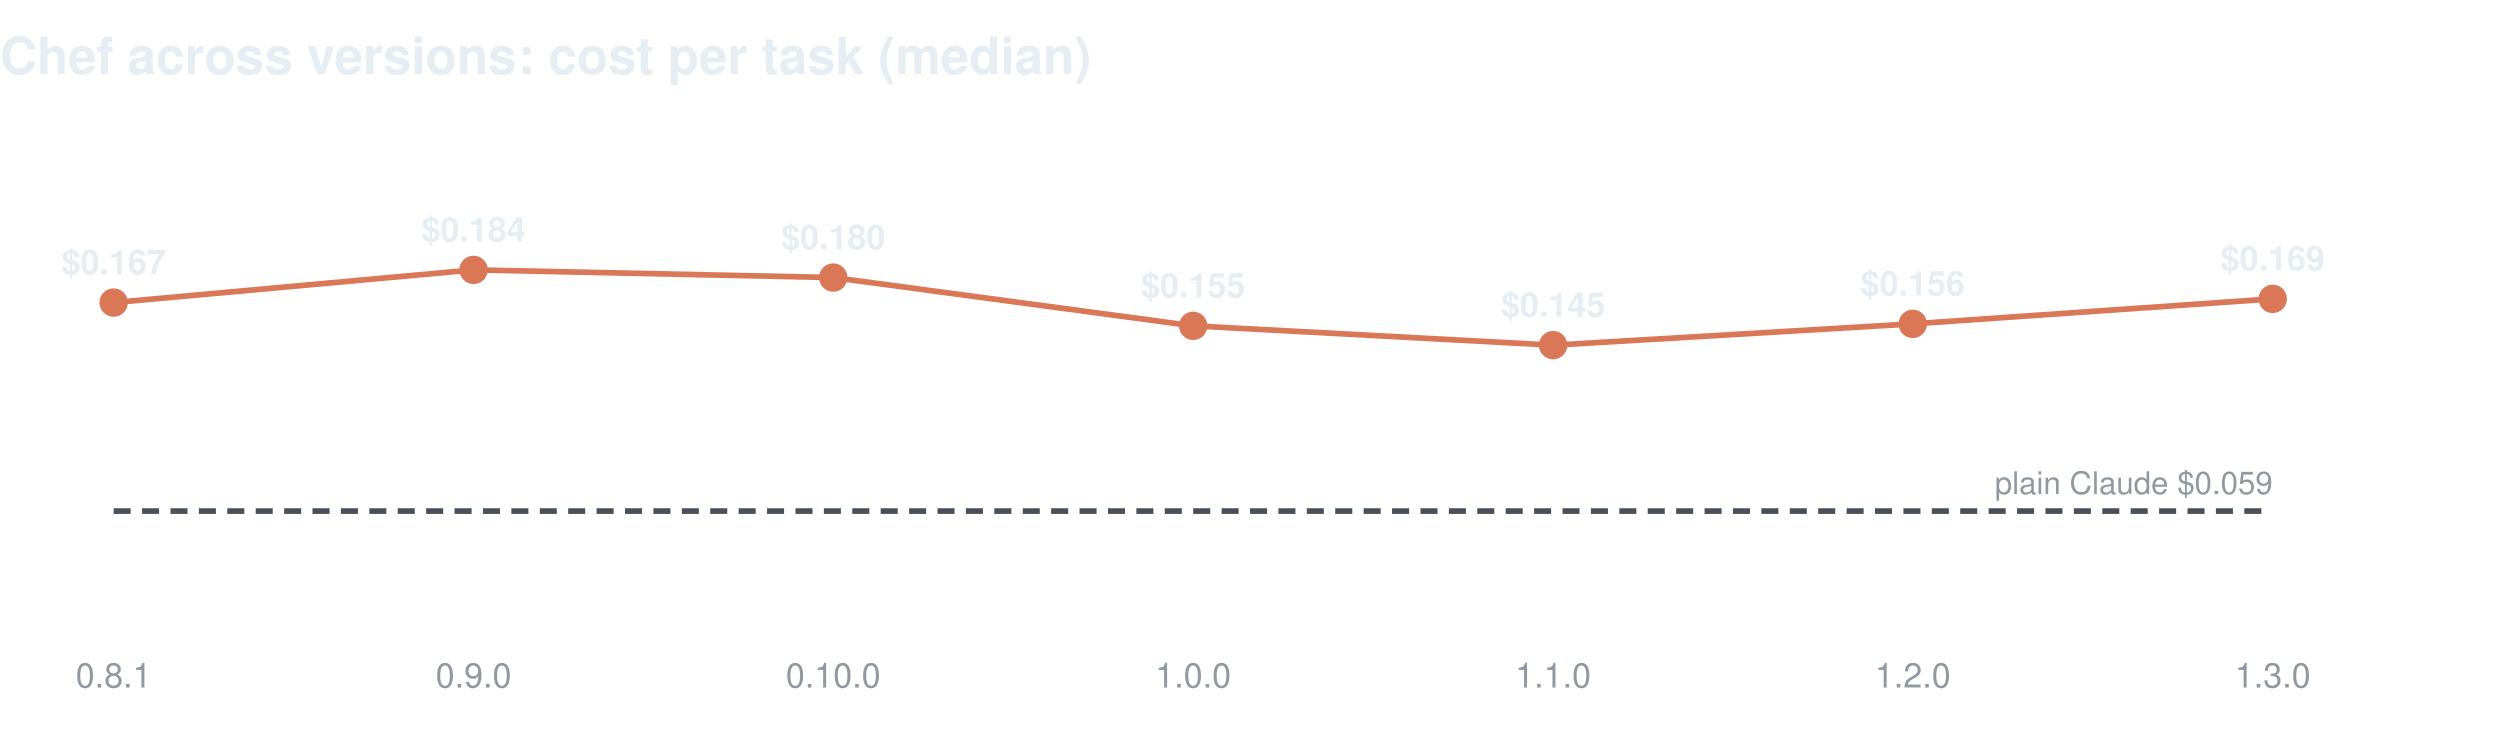
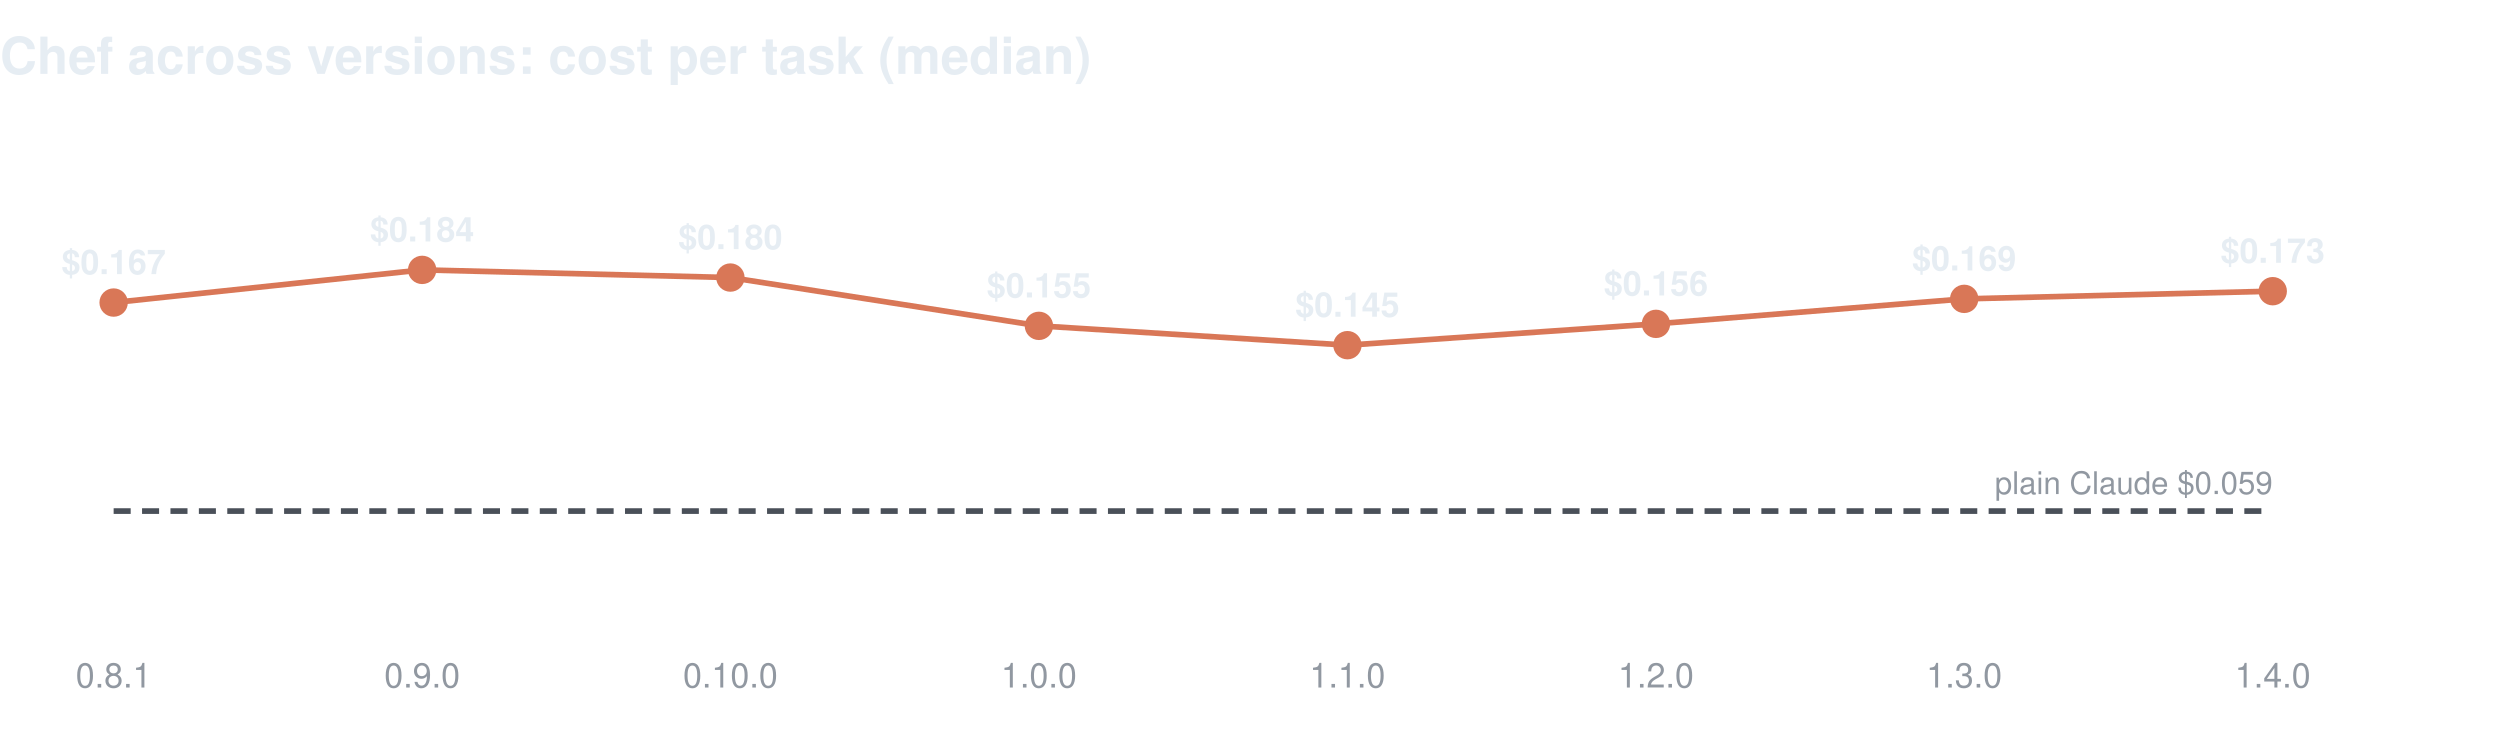
- <svg xmlns="http://www.w3.org/2000/svg" width="880" height="260" viewBox="0 0 880 260" role="img" aria-label="Chef across versions: cost per task (median), on python, docker, prometheus: 0.8.1 $0.167, 0.9.0 $0.184, 0.10.0 $0.180, 1.0.0 $0.155, 1.1.0 $0.145, 1.2.0 $0.156, 1.3.0 $0.169. Plain Claude: $0.059.">
+ <svg xmlns="http://www.w3.org/2000/svg" width="880" height="260" viewBox="0 0 880 260" role="img" aria-label="Chef across versions: cost per task (median), on python, docker, prometheus: 0.8.1 $0.167, 0.9.0 $0.184, 0.10.0 $0.180, 1.0.0 $0.155, 1.1.0 $0.145, 1.2.0 $0.156, 1.3.0 $0.169, 1.4.0 $0.173. Plain Claude: $0.059.">
  <text x="0.0" y="26.0" fill="#E6EDF3" font-family="-apple-system, BlinkMacSystemFont, 'Segoe UI', Helvetica, Arial, sans-serif" font-size="18" font-weight="600" text-anchor="start">Chef across versions: cost per task (median)</text>
  <text x="40.0" y="48.0" fill="#9198A1" font-family="-apple-system, BlinkMacSystemFont, 'Segoe UI', Helvetica, Arial, sans-serif" font-size="13" font-weight="600" text-anchor="start" />
  <line x1="40.0" y1="179.9" x2="800.0" y2="179.9" stroke="#4A5059" stroke-width="2" stroke-dasharray="6 4" />
  <text x="800.0" y="173.9" fill="#9198A1" font-family="-apple-system, BlinkMacSystemFont, 'Segoe UI', Helvetica, Arial, sans-serif" font-size="11" font-weight="400" text-anchor="end">plain Claude $0.059</text>
-   <polyline points="40.0,106.5 166.7,95.0 293.3,97.7 420.0,114.7 546.7,121.5 673.3,114.0 800.0,105.2" fill="none" stroke="#D97757" stroke-width="2" />
+   <polyline points="40.0,106.5 148.6,95.0 257.1,97.7 365.7,114.7 474.3,121.5 582.9,114.0 691.4,105.2 800.0,102.5" fill="none" stroke="#D97757" stroke-width="2" />
  <circle cx="40.0" cy="106.5" r="5" fill="#D97757" />
  <text x="40.0" y="96.5" fill="#E6EDF3" font-family="-apple-system, BlinkMacSystemFont, 'Segoe UI', Helvetica, Arial, sans-serif" font-size="12" font-weight="600" text-anchor="middle">$0.167</text>
  <text x="40.0" y="242.0" fill="#9198A1" font-family="-apple-system, BlinkMacSystemFont, 'Segoe UI', Helvetica, Arial, sans-serif" font-size="12" font-weight="400" text-anchor="middle">0.8.1</text>
-   <circle cx="166.7" cy="95.0" r="5" fill="#D97757" />
-   <text x="166.7" y="85.0" fill="#E6EDF3" font-family="-apple-system, BlinkMacSystemFont, 'Segoe UI', Helvetica, Arial, sans-serif" font-size="12" font-weight="600" text-anchor="middle">$0.184</text>
-   <text x="166.7" y="242.0" fill="#9198A1" font-family="-apple-system, BlinkMacSystemFont, 'Segoe UI', Helvetica, Arial, sans-serif" font-size="12" font-weight="400" text-anchor="middle">0.9.0</text>
-   <circle cx="293.3" cy="97.7" r="5" fill="#D97757" />
-   <text x="293.3" y="87.7" fill="#E6EDF3" font-family="-apple-system, BlinkMacSystemFont, 'Segoe UI', Helvetica, Arial, sans-serif" font-size="12" font-weight="600" text-anchor="middle">$0.180</text>
-   <text x="293.3" y="242.0" fill="#9198A1" font-family="-apple-system, BlinkMacSystemFont, 'Segoe UI', Helvetica, Arial, sans-serif" font-size="12" font-weight="400" text-anchor="middle">0.10.0</text>
-   <circle cx="420.0" cy="114.7" r="5" fill="#D97757" />
-   <text x="420.0" y="104.7" fill="#E6EDF3" font-family="-apple-system, BlinkMacSystemFont, 'Segoe UI', Helvetica, Arial, sans-serif" font-size="12" font-weight="600" text-anchor="middle">$0.155</text>
-   <text x="420.0" y="242.0" fill="#9198A1" font-family="-apple-system, BlinkMacSystemFont, 'Segoe UI', Helvetica, Arial, sans-serif" font-size="12" font-weight="400" text-anchor="middle">1.0.0</text>
-   <circle cx="546.7" cy="121.5" r="5" fill="#D97757" />
-   <text x="546.7" y="111.5" fill="#E6EDF3" font-family="-apple-system, BlinkMacSystemFont, 'Segoe UI', Helvetica, Arial, sans-serif" font-size="12" font-weight="600" text-anchor="middle">$0.145</text>
-   <text x="546.7" y="242.0" fill="#9198A1" font-family="-apple-system, BlinkMacSystemFont, 'Segoe UI', Helvetica, Arial, sans-serif" font-size="12" font-weight="400" text-anchor="middle">1.1.0</text>
-   <circle cx="673.3" cy="114.0" r="5" fill="#D97757" />
-   <text x="673.3" y="104.0" fill="#E6EDF3" font-family="-apple-system, BlinkMacSystemFont, 'Segoe UI', Helvetica, Arial, sans-serif" font-size="12" font-weight="600" text-anchor="middle">$0.156</text>
-   <text x="673.3" y="242.0" fill="#9198A1" font-family="-apple-system, BlinkMacSystemFont, 'Segoe UI', Helvetica, Arial, sans-serif" font-size="12" font-weight="400" text-anchor="middle">1.2.0</text>
-   <circle cx="800.0" cy="105.2" r="5" fill="#D97757" />
-   <text x="800.0" y="95.2" fill="#E6EDF3" font-family="-apple-system, BlinkMacSystemFont, 'Segoe UI', Helvetica, Arial, sans-serif" font-size="12" font-weight="600" text-anchor="middle">$0.169</text>
-   <text x="800.0" y="242.0" fill="#9198A1" font-family="-apple-system, BlinkMacSystemFont, 'Segoe UI', Helvetica, Arial, sans-serif" font-size="12" font-weight="400" text-anchor="middle">1.3.0</text>
+   <circle cx="148.6" cy="95.0" r="5" fill="#D97757" />
+   <text x="148.6" y="85.0" fill="#E6EDF3" font-family="-apple-system, BlinkMacSystemFont, 'Segoe UI', Helvetica, Arial, sans-serif" font-size="12" font-weight="600" text-anchor="middle">$0.184</text>
+   <text x="148.6" y="242.0" fill="#9198A1" font-family="-apple-system, BlinkMacSystemFont, 'Segoe UI', Helvetica, Arial, sans-serif" font-size="12" font-weight="400" text-anchor="middle">0.9.0</text>
+   <circle cx="257.1" cy="97.7" r="5" fill="#D97757" />
+   <text x="257.1" y="87.7" fill="#E6EDF3" font-family="-apple-system, BlinkMacSystemFont, 'Segoe UI', Helvetica, Arial, sans-serif" font-size="12" font-weight="600" text-anchor="middle">$0.180</text>
+   <text x="257.1" y="242.0" fill="#9198A1" font-family="-apple-system, BlinkMacSystemFont, 'Segoe UI', Helvetica, Arial, sans-serif" font-size="12" font-weight="400" text-anchor="middle">0.10.0</text>
+   <circle cx="365.7" cy="114.7" r="5" fill="#D97757" />
+   <text x="365.7" y="104.7" fill="#E6EDF3" font-family="-apple-system, BlinkMacSystemFont, 'Segoe UI', Helvetica, Arial, sans-serif" font-size="12" font-weight="600" text-anchor="middle">$0.155</text>
+   <text x="365.7" y="242.0" fill="#9198A1" font-family="-apple-system, BlinkMacSystemFont, 'Segoe UI', Helvetica, Arial, sans-serif" font-size="12" font-weight="400" text-anchor="middle">1.0.0</text>
+   <circle cx="474.3" cy="121.5" r="5" fill="#D97757" />
+   <text x="474.3" y="111.5" fill="#E6EDF3" font-family="-apple-system, BlinkMacSystemFont, 'Segoe UI', Helvetica, Arial, sans-serif" font-size="12" font-weight="600" text-anchor="middle">$0.145</text>
+   <text x="474.3" y="242.0" fill="#9198A1" font-family="-apple-system, BlinkMacSystemFont, 'Segoe UI', Helvetica, Arial, sans-serif" font-size="12" font-weight="400" text-anchor="middle">1.1.0</text>
+   <circle cx="582.9" cy="114.0" r="5" fill="#D97757" />
+   <text x="582.9" y="104.0" fill="#E6EDF3" font-family="-apple-system, BlinkMacSystemFont, 'Segoe UI', Helvetica, Arial, sans-serif" font-size="12" font-weight="600" text-anchor="middle">$0.156</text>
+   <text x="582.9" y="242.0" fill="#9198A1" font-family="-apple-system, BlinkMacSystemFont, 'Segoe UI', Helvetica, Arial, sans-serif" font-size="12" font-weight="400" text-anchor="middle">1.2.0</text>
+   <circle cx="691.4" cy="105.2" r="5" fill="#D97757" />
+   <text x="691.4" y="95.2" fill="#E6EDF3" font-family="-apple-system, BlinkMacSystemFont, 'Segoe UI', Helvetica, Arial, sans-serif" font-size="12" font-weight="600" text-anchor="middle">$0.169</text>
+   <text x="691.4" y="242.0" fill="#9198A1" font-family="-apple-system, BlinkMacSystemFont, 'Segoe UI', Helvetica, Arial, sans-serif" font-size="12" font-weight="400" text-anchor="middle">1.3.0</text>
+   <circle cx="800.0" cy="102.5" r="5" fill="#D97757" />
+   <text x="800.0" y="92.5" fill="#E6EDF3" font-family="-apple-system, BlinkMacSystemFont, 'Segoe UI', Helvetica, Arial, sans-serif" font-size="12" font-weight="600" text-anchor="middle">$0.173</text>
+   <text x="800.0" y="242.0" fill="#9198A1" font-family="-apple-system, BlinkMacSystemFont, 'Segoe UI', Helvetica, Arial, sans-serif" font-size="12" font-weight="400" text-anchor="middle">1.4.0</text>
</svg>
